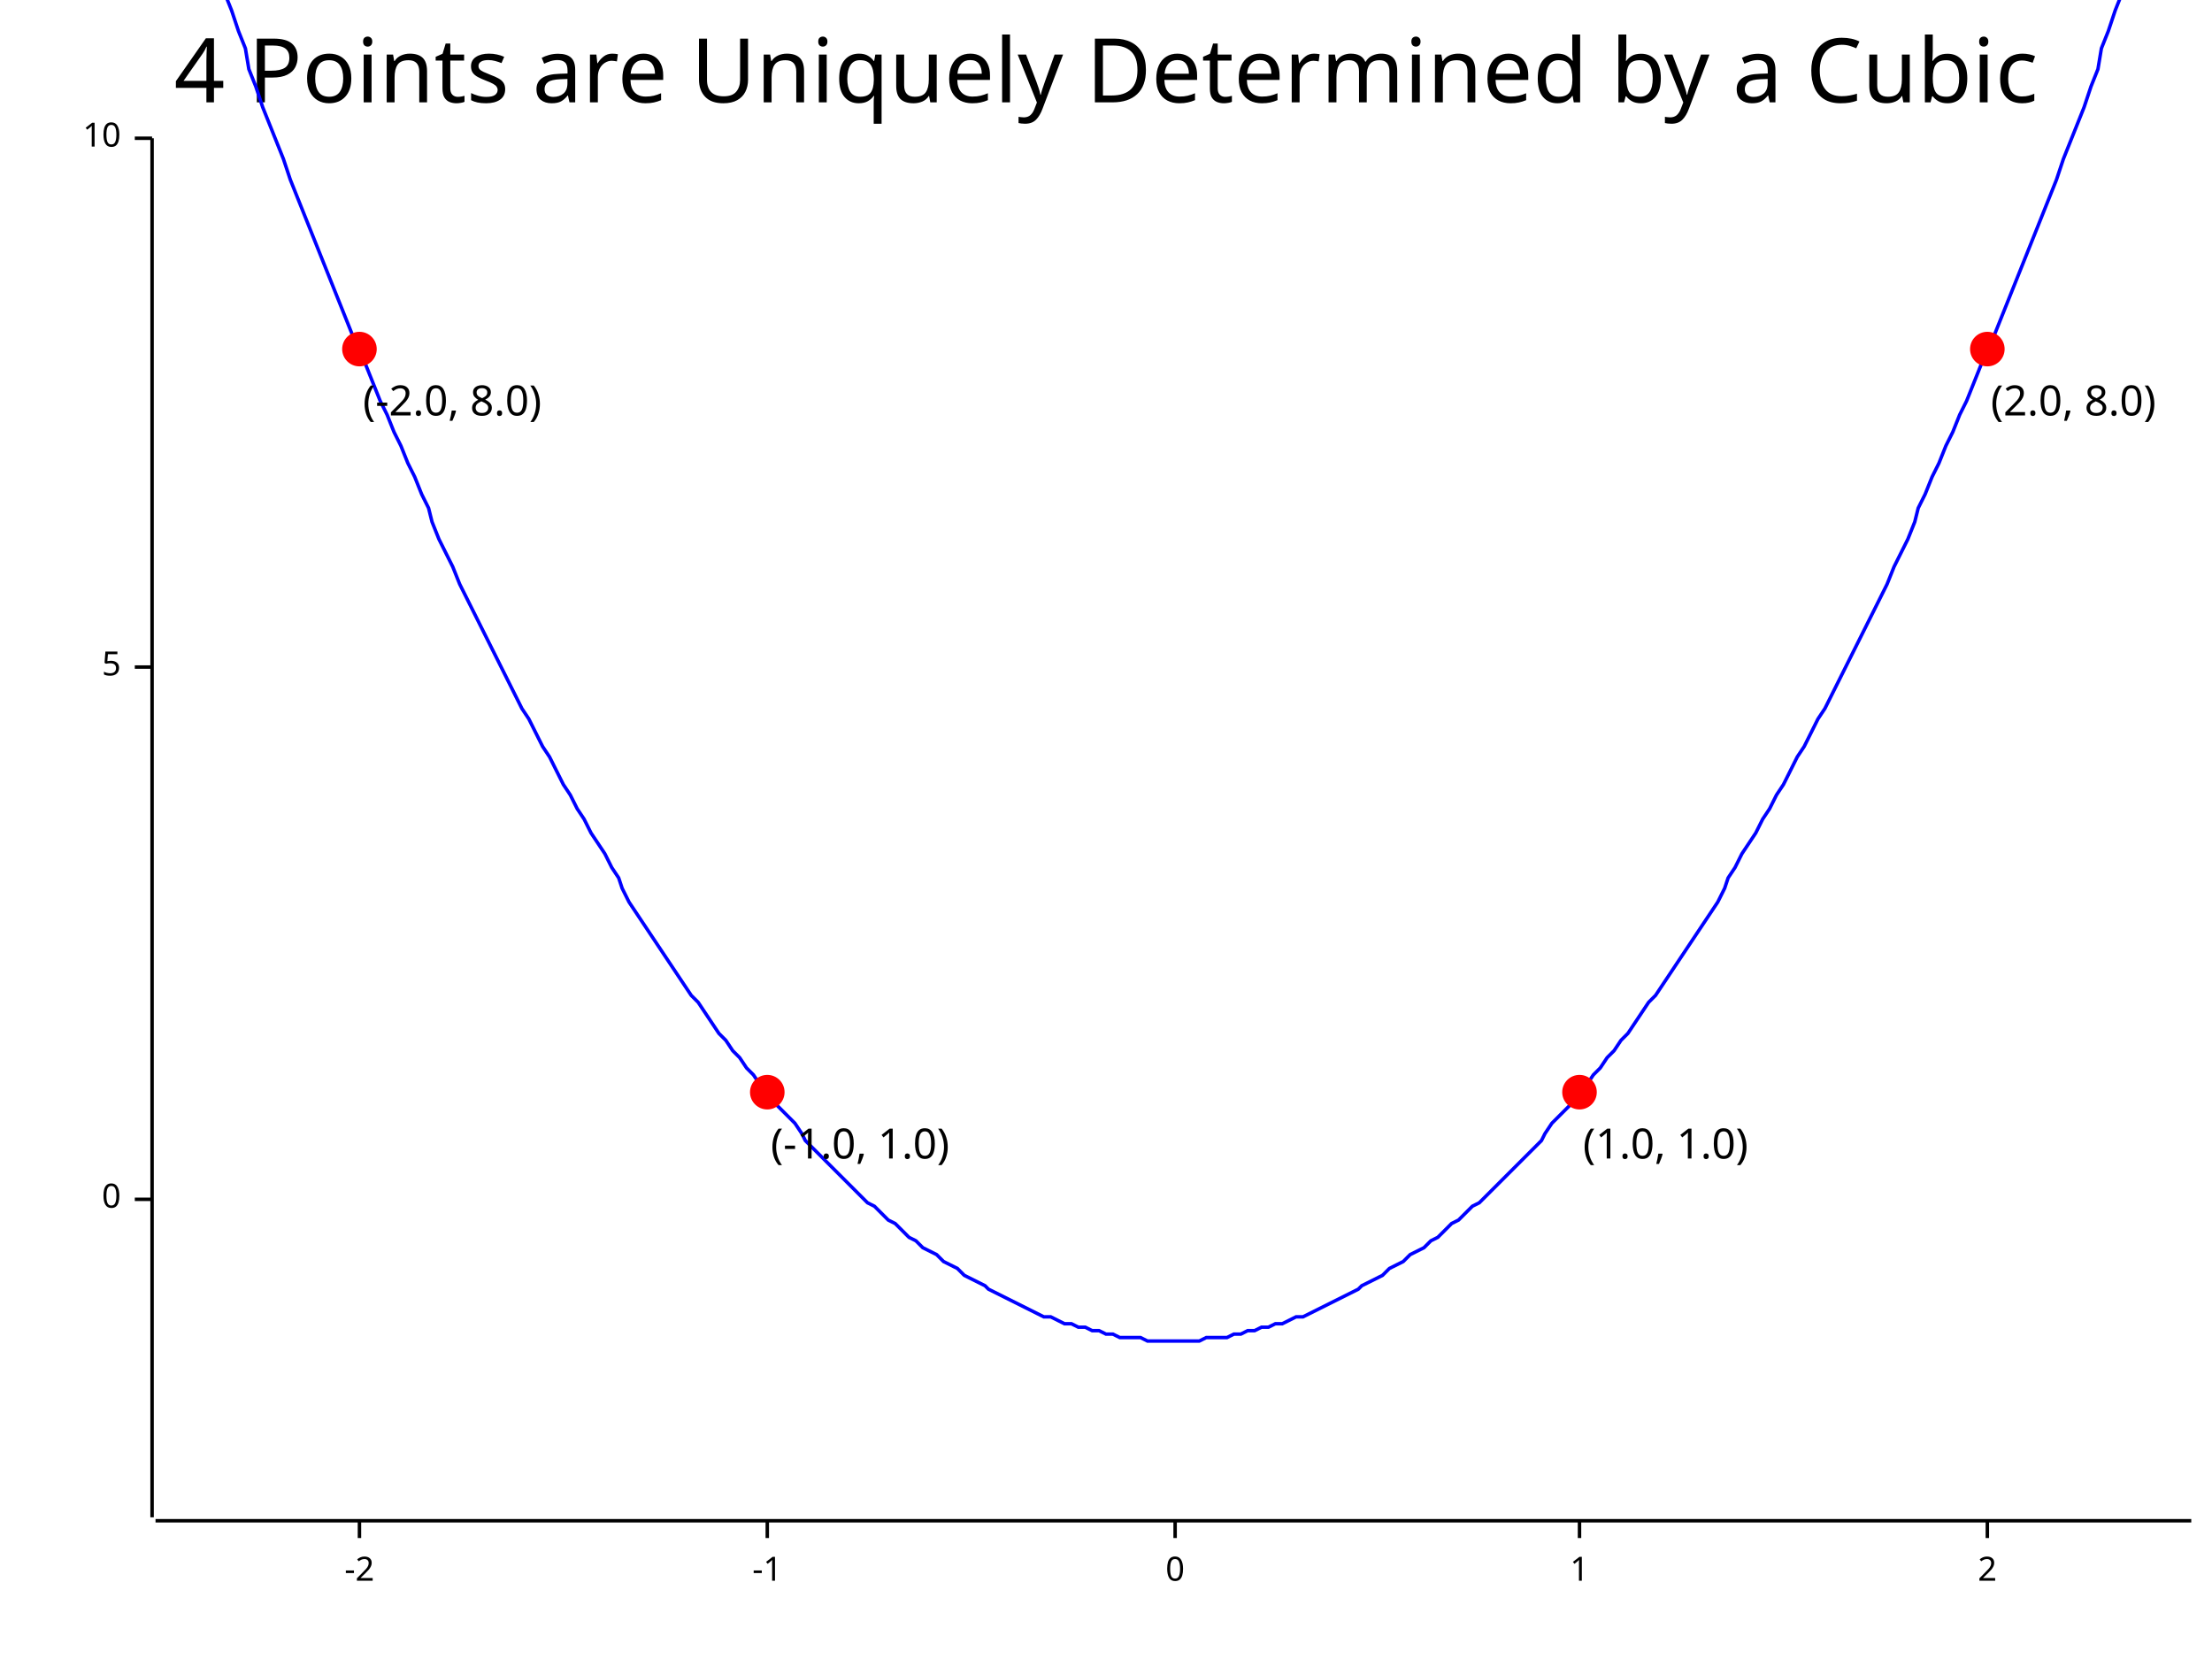
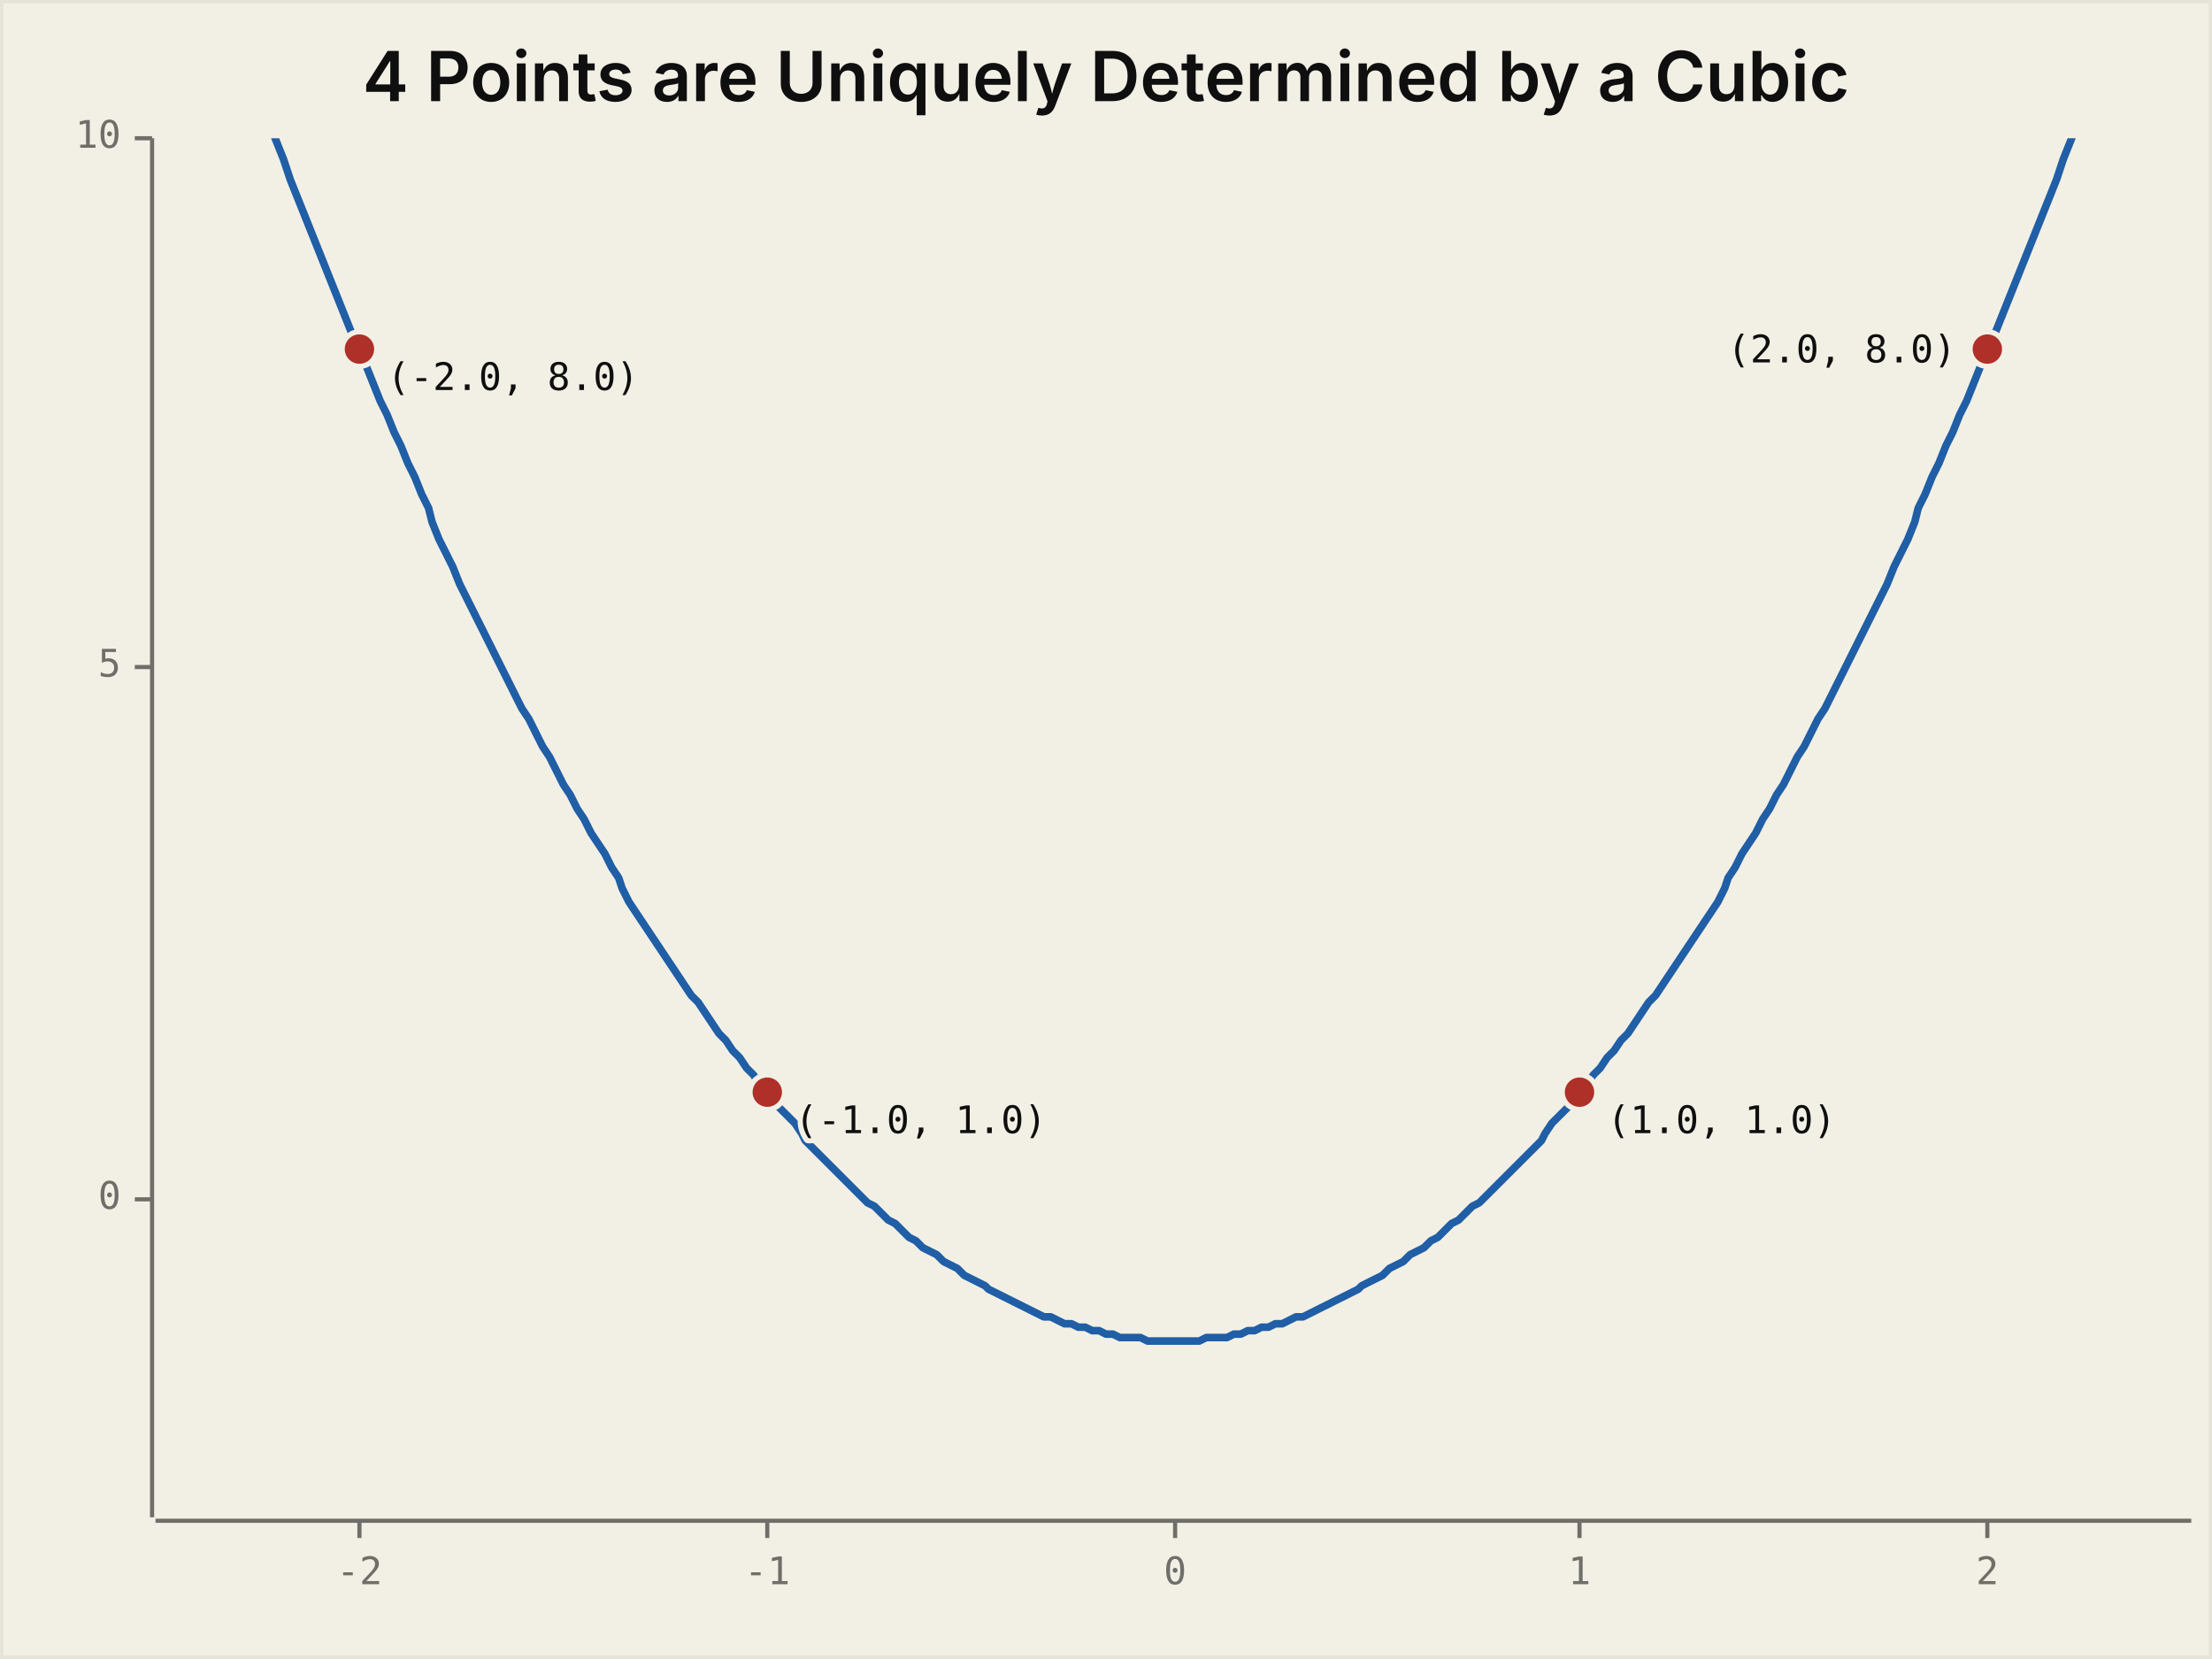
- <svg xmlns="http://www.w3.org/2000/svg" width="640" height="480" viewBox="0 0 640 480">
-   <text x="320" y="10" dy="0.76em" text-anchor="middle" font-family="sans-serif" font-size="25.806" opacity="1" fill="#000000">
- 4 Points are Uniquely Determined by a Cubic
- </text>
-   <polyline fill="none" opacity="1" stroke="#000000" stroke-width="1" points="44,40 44,439 " />
-   <text x="35" y="347" dy="0.5ex" text-anchor="end" font-family="sans-serif" font-size="9.677" opacity="1" fill="#000000">
- 0
- </text>
-   <polyline fill="none" opacity="1" stroke="#000000" stroke-width="1" points="39,347 44,347 " />
-   <text x="35" y="193" dy="0.5ex" text-anchor="end" font-family="sans-serif" font-size="9.677" opacity="1" fill="#000000">
- 5
- </text>
-   <polyline fill="none" opacity="1" stroke="#000000" stroke-width="1" points="39,193 44,193 " />
-   <text x="35" y="40" dy="0.5ex" text-anchor="end" font-family="sans-serif" font-size="9.677" opacity="1" fill="#000000">
- 10
- </text>
-   <polyline fill="none" opacity="1" stroke="#000000" stroke-width="1" points="39,40 44,40 " />
-   <polyline fill="none" opacity="1" stroke="#000000" stroke-width="1" points="45,440 634,440 " />
-   <text x="104" y="450" dy="0.76em" text-anchor="middle" font-family="sans-serif" font-size="9.677" opacity="1" fill="#000000">
- -2
- </text>
-   <polyline fill="none" opacity="1" stroke="#000000" stroke-width="1" points="104,440 104,445 " />
-   <text x="222" y="450" dy="0.76em" text-anchor="middle" font-family="sans-serif" font-size="9.677" opacity="1" fill="#000000">
- -1
- </text>
-   <polyline fill="none" opacity="1" stroke="#000000" stroke-width="1" points="222,440 222,445 " />
-   <text x="340" y="450" dy="0.76em" text-anchor="middle" font-family="sans-serif" font-size="9.677" opacity="1" fill="#000000">
- 0
- </text>
-   <polyline fill="none" opacity="1" stroke="#000000" stroke-width="1" points="340,440 340,445 " />
-   <text x="457" y="450" dy="0.76em" text-anchor="middle" font-family="sans-serif" font-size="9.677" opacity="1" fill="#000000">
- 1
- </text>
-   <polyline fill="none" opacity="1" stroke="#000000" stroke-width="1" points="457,440 457,445 " />
-   <text x="575" y="450" dy="0.76em" text-anchor="middle" font-family="sans-serif" font-size="9.677" opacity="1" fill="#000000">
- 2
- </text>
-   <polyline fill="none" opacity="1" stroke="#000000" stroke-width="1" points="575,440 575,445 " />
-   <polyline fill="none" opacity="1" stroke="#0000FF" stroke-width="1" points="45,-60 47,-54 49,-48 51,-42 53,-36 55,-30 57,-25 59,-19 61,-13 63,-8 65,-2 67,3 69,9 71,14 72,20 74,25 76,31 78,36 80,41 82,46 84,52 86,57 88,62 90,67 92,72 94,77 96,82 98,87 100,92 102,97 104,101 106,106 108,111 110,116 112,120 114,125 116,129 118,134 120,138 122,143 124,147 125,151 127,156 129,160 131,164 133,169 135,173 137,177 139,181 141,185 143,189 145,193 147,197 149,201 151,205 153,208 155,212 157,216 159,219 161,223 163,227 165,230 167,234 169,237 171,241 173,244 175,247 177,251 179,254 180,257 182,261 184,264 186,267 188,270 190,273 192,276 194,279 196,282 198,285 200,288 202,290 204,293 206,296 208,299 210,301 212,304 214,306 216,309 218,311 220,314 222,316 224,319 226,321 228,323 230,325 232,328 233,330 235,332 237,334 239,336 241,338 243,340 245,342 247,344 249,346 251,348 253,349 255,351 257,353 259,354 261,356 263,358 265,359 267,361 269,362 271,363 273,365 275,366 277,367 279,369 281,370 283,371 285,372 286,373 288,374 290,375 292,376 294,377 296,378 298,379 300,380 302,381 304,381 306,382 308,383 310,383 312,384 314,384 316,385 318,385 320,386 322,386 324,387 326,387 328,387 330,387 332,388 334,388 336,388 338,388 340,388 341,388 343,388 345,388 347,388 349,387 351,387 353,387 355,387 357,386 359,386 361,385 363,385 365,384 367,384 369,383 371,383 373,382 375,381 377,381 379,380 381,379 383,378 385,377 387,376 389,375 391,374 393,373 394,372 396,371 398,370 400,369 402,367 404,366 406,365 408,363 410,362 412,361 414,359 416,358 418,356 420,354 422,353 424,351 426,349 428,348 430,346 432,344 434,342 436,340 438,338 440,336 442,334 444,332 446,330 447,328 449,325 451,323 453,321 455,319 457,316 459,314 461,311 463,309 465,306 467,304 469,301 471,299 473,296 475,293 477,290 479,288 481,285 483,282 485,279 487,276 489,273 491,270 493,267 495,264 497,261 499,257 500,254 502,251 504,247 506,244 508,241 510,237 512,234 514,230 516,227 518,223 520,219 522,216 524,212 526,208 528,205 530,201 532,197 534,193 536,189 538,185 540,181 542,177 544,173 546,169 548,164 550,160 552,156 554,151 555,147 557,143 559,138 561,134 563,129 565,125 567,120 569,116 571,111 573,106 575,101 577,97 579,92 581,87 583,82 585,77 587,72 589,67 591,62 593,57 595,52 597,46 599,41 601,36 603,31 605,25 607,20 608,14 610,9 612,3 614,-2 616,-8 618,-13 620,-19 622,-25 624,-30 626,-36 628,-42 630,-48 632,-54 634,-60 " />
-   <circle cx="104" cy="101" r="5" opacity="1" fill="#FF0000" stroke="none" stroke-width="1" />
-   <text x="105" y="111" dy="0.76em" text-anchor="start" font-family="sans-serif" font-size="12.097" opacity="1" fill="#000000">
- (-2.0, 8.0)
- </text>
-   <circle cx="222" cy="316" r="5" opacity="1" fill="#FF0000" stroke="none" stroke-width="1" />
-   <text x="223" y="326" dy="0.76em" text-anchor="start" font-family="sans-serif" font-size="12.097" opacity="1" fill="#000000">
- (-1.0, 1.0)
- </text>
-   <circle cx="457" cy="316" r="5" opacity="1" fill="#FF0000" stroke="none" stroke-width="1" />
-   <text x="458" y="326" dy="0.76em" text-anchor="start" font-family="sans-serif" font-size="12.097" opacity="1" fill="#000000">
- (1.0, 1.0)
- </text>
-   <circle cx="575" cy="101" r="5" opacity="1" fill="#FF0000" stroke="none" stroke-width="1" />
-   <text x="576" y="111" dy="0.76em" text-anchor="start" font-family="sans-serif" font-size="12.097" opacity="1" fill="#000000">
- (2.0, 8.0)
- </text>
+ <svg xmlns="http://www.w3.org/2000/svg" viewBox="0 0 640 480" width="640" height="480" role="img" aria-labelledby="title">
+   <defs>
+     <style>
+       .bg { fill: #f2f0e5; stroke: #e6e4d9; stroke-width: 1; }
+       .title {
+         fill: #100f0f;
+         font-family: ui-sans-serif, system-ui, -apple-system, sans-serif;
+         font-size: 20px;
+         font-weight: 600;
+       }
+       .axis { fill: none; stroke: #6f6e69; stroke-width: 1.2; }
+       .zero-axis { fill: none; stroke: #b7b5ac; stroke-width: 1; stroke-dasharray: 4 3; }
+       .tick-label {
+         fill: #6f6e69;
+         font-family: ui-monospace, "SF Mono", Menlo, Consolas, monospace;
+         font-size: 11px;
+       }
+       .curve {
+         fill: none;
+         stroke: #205ea6;
+         stroke-width: 2.2;
+         stroke-linecap: round;
+         stroke-linejoin: round;
+       }
+       .share { fill: #af3029; stroke: #f2f0e5; stroke-width: 1.5; }
+       .secret { fill: #66800b; stroke: #f2f0e5; stroke-width: 1.5; }
+       .point-label {
+         fill: #100f0f;
+         font-family: ui-monospace, "SF Mono", Menlo, Consolas, monospace;
+         font-size: 11px;
+         font-weight: 500;
+         paint-order: stroke;
+         stroke: #f2f0e5;
+         stroke-width: 3px;
+         stroke-linejoin: round;
+       }
+       .legend-bg { fill: #fffcf0; fill-opacity: 0.92; stroke: #e6e4d9; stroke-width: 1; }
+       .legend-text {
+         fill: #100f0f;
+         font-family: ui-monospace, "SF Mono", Menlo, Consolas, monospace;
+         font-size: 10.5px;
+       }
+       .legend-line { fill: none; stroke: #205ea6; stroke-width: 2.2; stroke-linecap: round; }
+       @media (prefers-color-scheme: dark) {
+         .bg { fill: #1c1b1a; stroke: #282726; }
+         .title { fill: #cecdc3; }
+         .axis { stroke: #878580; }
+         .zero-axis { stroke: #575653; }
+         .tick-label { fill: #878580; }
+         .curve { stroke: #4385be; }
+         .share { fill: #d14d41; stroke: #1c1b1a; }
+         .secret { fill: #879a39; stroke: #1c1b1a; }
+         .point-label { fill: #cecdc3; stroke: #1c1b1a; }
+         .legend-bg { fill: #100f0f; stroke: #282726; }
+         .legend-text { fill: #cecdc3; }
+         .legend-line { stroke: #4385be; }
+       }
+     </style>
+     <clipPath id="plot-area">
+       <rect x="44" y="40" width="591" height="400" />
+     </clipPath>
+   </defs>
+   <rect class="bg" x="0.5" y="0.5" width="639" height="479" />
+   <text class="title" x="320" y="22" text-anchor="middle" dominant-baseline="central">4 Points are Uniquely Determined by a Cubic</text>
+   <line class="axis" x1="44" y1="40" x2="44" y2="439" />
+   <text class="tick-label" x="35" y="347" dy="0.5ex" text-anchor="end">0</text>
+   <line class="axis" x1="39" y1="347" x2="44" y2="347" />
+   <text class="tick-label" x="35" y="193" dy="0.5ex" text-anchor="end">5</text>
+   <line class="axis" x1="39" y1="193" x2="44" y2="193" />
+   <text class="tick-label" x="35" y="40" dy="0.5ex" text-anchor="end">10</text>
+   <line class="axis" x1="39" y1="40" x2="44" y2="40" />
+   <line class="axis" x1="45" y1="440" x2="634" y2="440" />
+   <text class="tick-label" x="104" y="450" dy="0.76em" text-anchor="middle">-2</text>
+   <line class="axis" x1="104" y1="440" x2="104" y2="445" />
+   <text class="tick-label" x="222" y="450" dy="0.76em" text-anchor="middle">-1</text>
+   <line class="axis" x1="222" y1="440" x2="222" y2="445" />
+   <text class="tick-label" x="340" y="450" dy="0.76em" text-anchor="middle">0</text>
+   <line class="axis" x1="340" y1="440" x2="340" y2="445" />
+   <text class="tick-label" x="457" y="450" dy="0.76em" text-anchor="middle">1</text>
+   <line class="axis" x1="457" y1="440" x2="457" y2="445" />
+   <text class="tick-label" x="575" y="450" dy="0.76em" text-anchor="middle">2</text>
+   <line class="axis" x1="575" y1="440" x2="575" y2="445" />
+   <polyline class="curve" clip-path="url(#plot-area)" points="45,-60 47,-54 49,-48 51,-42 53,-36 55,-30 57,-25 59,-19 61,-13 63,-8 65,-2 67,3 69,9 71,14 72,20 74,25 76,31 78,36 80,41 82,46 84,52 86,57 88,62 90,67 92,72 94,77 96,82 98,87 100,92 102,97 104,101 106,106 108,111 110,116 112,120 114,125 116,129 118,134 120,138 122,143 124,147 125,151 127,156 129,160 131,164 133,169 135,173 137,177 139,181 141,185 143,189 145,193 147,197 149,201 151,205 153,208 155,212 157,216 159,219 161,223 163,227 165,230 167,234 169,237 171,241 173,244 175,247 177,251 179,254 180,257 182,261 184,264 186,267 188,270 190,273 192,276 194,279 196,282 198,285 200,288 202,290 204,293 206,296 208,299 210,301 212,304 214,306 216,309 218,311 220,314 222,316 224,319 226,321 228,323 230,325 232,328 233,330 235,332 237,334 239,336 241,338 243,340 245,342 247,344 249,346 251,348 253,349 255,351 257,353 259,354 261,356 263,358 265,359 267,361 269,362 271,363 273,365 275,366 277,367 279,369 281,370 283,371 285,372 286,373 288,374 290,375 292,376 294,377 296,378 298,379 300,380 302,381 304,381 306,382 308,383 310,383 312,384 314,384 316,385 318,385 320,386 322,386 324,387 326,387 328,387 330,387 332,388 334,388 336,388 338,388 340,388 341,388 343,388 345,388 347,388 349,387 351,387 353,387 355,387 357,386 359,386 361,385 363,385 365,384 367,384 369,383 371,383 373,382 375,381 377,381 379,380 381,379 383,378 385,377 387,376 389,375 391,374 393,373 394,372 396,371 398,370 400,369 402,367 404,366 406,365 408,363 410,362 412,361 414,359 416,358 418,356 420,354 422,353 424,351 426,349 428,348 430,346 432,344 434,342 436,340 438,338 440,336 442,334 444,332 446,330 447,328 449,325 451,323 453,321 455,319 457,316 459,314 461,311 463,309 465,306 467,304 469,301 471,299 473,296 475,293 477,290 479,288 481,285 483,282 485,279 487,276 489,273 491,270 493,267 495,264 497,261 499,257 500,254 502,251 504,247 506,244 508,241 510,237 512,234 514,230 516,227 518,223 520,219 522,216 524,212 526,208 528,205 530,201 532,197 534,193 536,189 538,185 540,181 542,177 544,173 546,169 548,164 550,160 552,156 554,151 555,147 557,143 559,138 561,134 563,129 565,125 567,120 569,116 571,111 573,106 575,101 577,97 579,92 581,87 583,82 585,77 587,72 589,67 591,62 593,57 595,52 597,46 599,41 601,36 603,31 605,25 607,20 608,14 610,9 612,3 614,-2 616,-8 618,-13 620,-19 622,-25 624,-30 626,-36 628,-42 630,-48 632,-54 634,-60" />
+   <circle class="share" cx="104" cy="101" r="5" />
+   <circle class="share" cx="222" cy="316" r="5" />
+   <circle class="share" cx="457" cy="316" r="5" />
+   <circle class="share" cx="575" cy="101" r="5" />
+   <text class="point-label" x="112" y="109" dy="0.35em" text-anchor="start">(-2.0, 8.0)</text>
+   <text class="point-label" x="230" y="324" dy="0.35em" text-anchor="start">(-1.0, 1.0)</text>
+   <text class="point-label" x="465" y="324" dy="0.35em" text-anchor="start">(1.0, 1.0)</text>
+   <text class="point-label" x="566" y="101" dy="0.35em" text-anchor="end">(2.0, 8.0)</text>
</svg>
